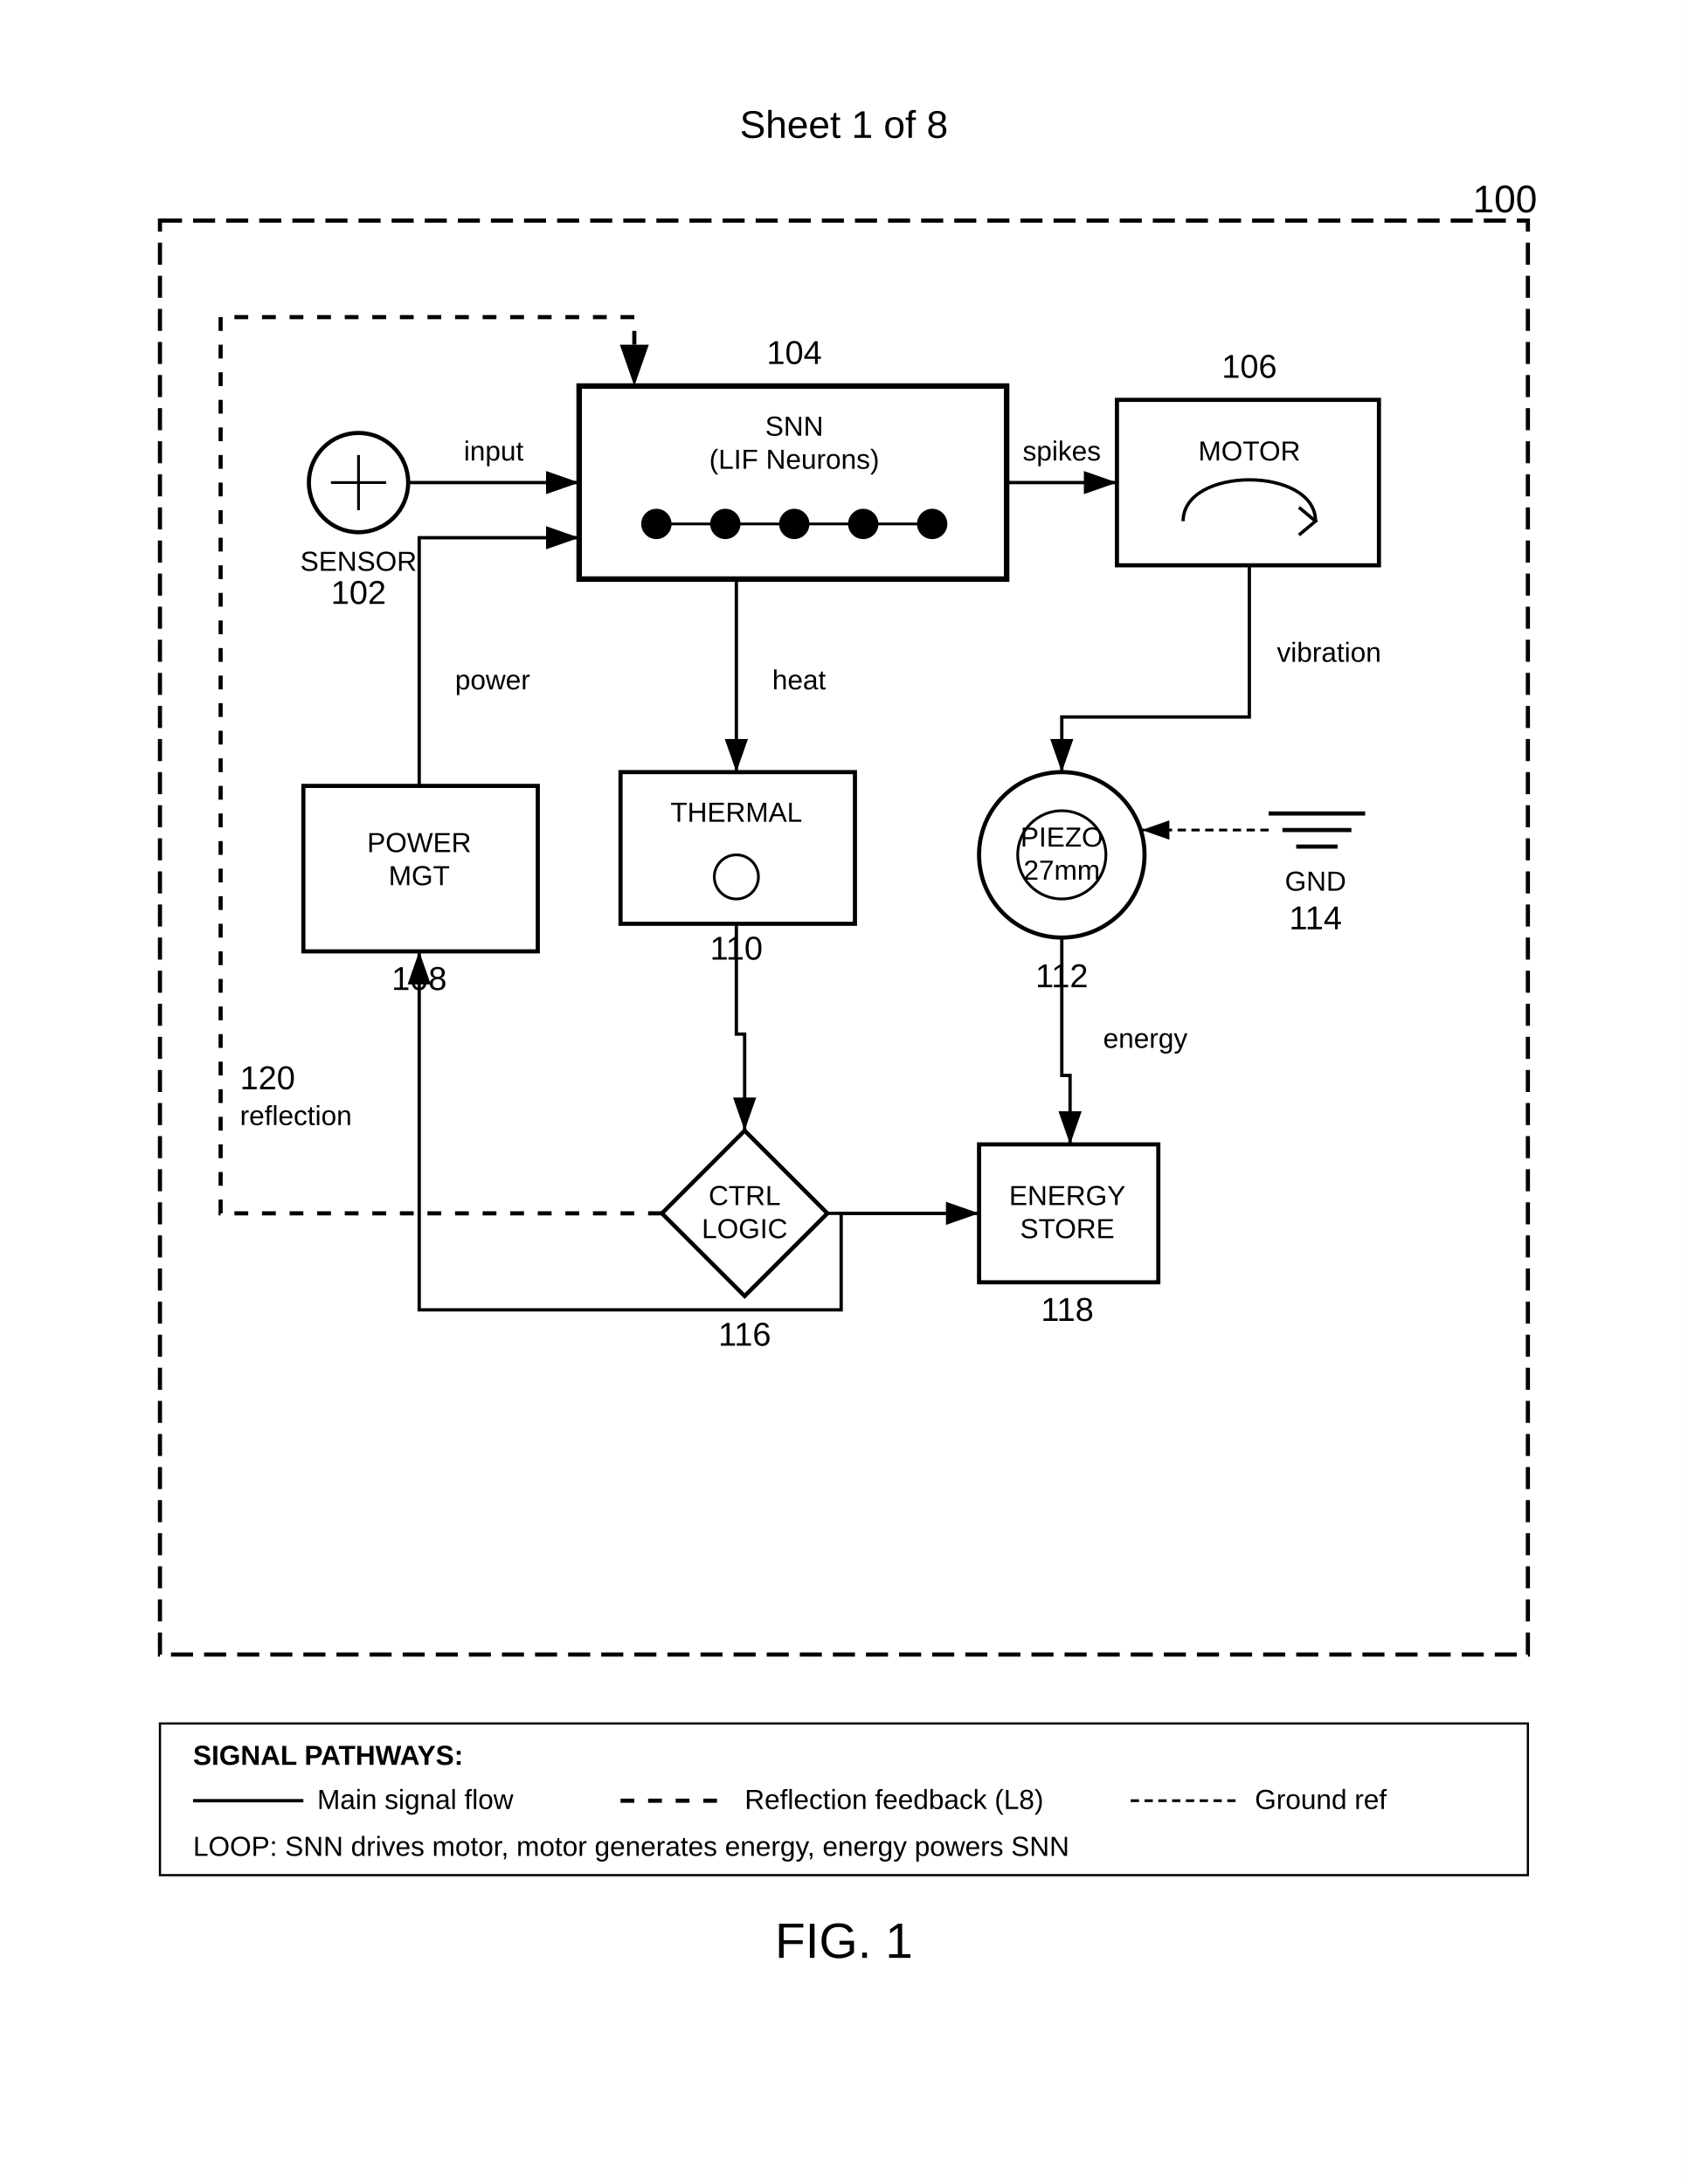
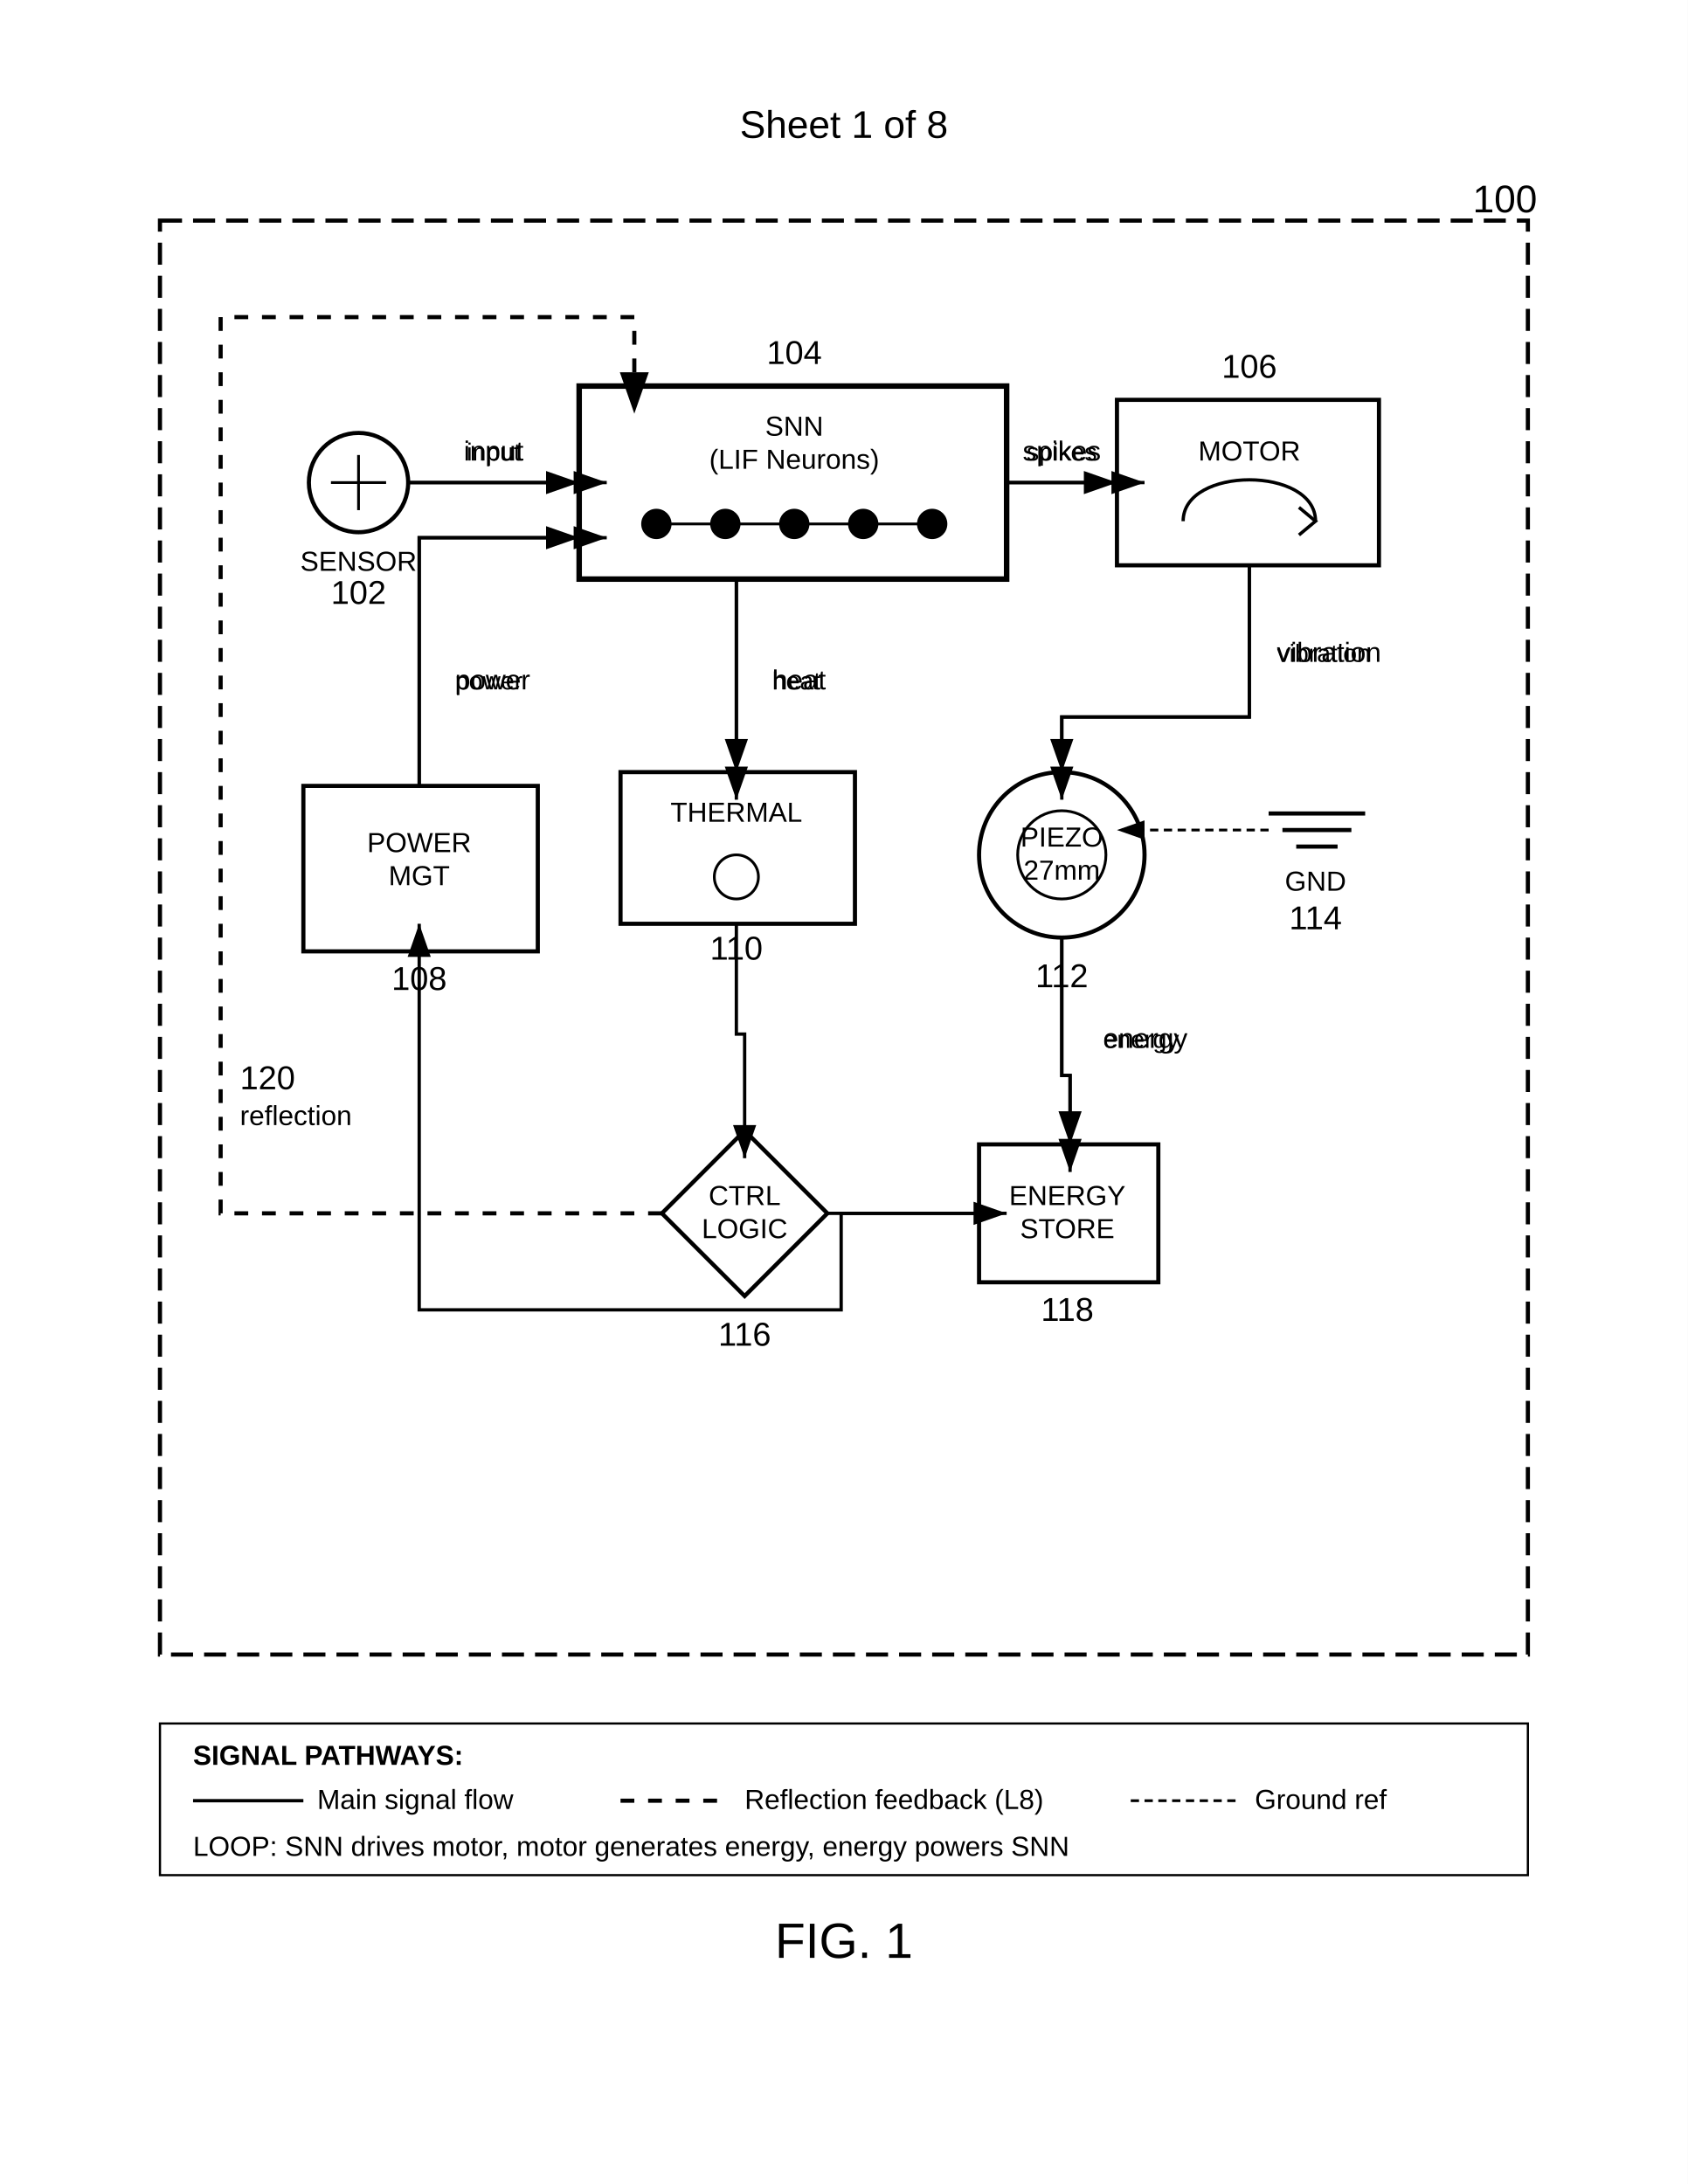
<svg xmlns="http://www.w3.org/2000/svg" width="612" height="792" viewBox="0 0 612 792">
  <rect width="100%" height="100%" fill="#fff" />
  <defs>
    <marker id="arrow" markerWidth="10" markerHeight="7" refX="10" refY="3.5" orient="auto">
      <polygon points="0 0, 10 3.5, 0 7" fill="#000" />
    </marker>
  </defs>
  <text x="306" y="50" font-family="Arial" font-size="14" text-anchor="middle" fill="#000">Sheet 1 of 8</text>
  <rect x="58" y="80" width="496" height="520" fill="none" stroke="#000" stroke-width="1.5" stroke-dasharray="8,4" />
  <text x="534" y="77" font-family="Arial" font-size="14" fill="#000">100</text>
  <g transform="translate(130 175)">
    <circle cx="0" cy="0" r="18" fill="none" stroke="#000" stroke-width="1.5" />
    <path d="M-10 0h20M0-10v20" stroke="#000" stroke-width="1" />
    <text x="0" y="32" font-family="Arial" font-size="10" text-anchor="middle" fill="#000">SENSOR</text>
    <text x="0" y="44" font-family="Arial" font-size="12" text-anchor="middle" fill="#000">102</text>
  </g>
  <g transform="translate(210 140)">
    <rect width="155" height="70" fill="none" stroke="#000" stroke-width="2" />
    <text x="78" y="18" font-family="Arial" font-size="10" text-anchor="middle" fill="#000">SNN</text>
    <text x="78" y="30" font-family="Arial" font-size="10" text-anchor="middle" fill="#000">(LIF Neurons)</text>
    <circle cx="28" cy="50" r="5" fill="#000" stroke="#000" />
    <circle cx="53" cy="50" r="5" fill="#000" stroke="#000" />
    <circle cx="78" cy="50" r="5" fill="#000" stroke="#000" />
    <circle cx="103" cy="50" r="5" fill="#000" stroke="#000" />
    <circle cx="128" cy="50" r="5" fill="#000" stroke="#000" />
    <path d="M33 50l15 0M58 50l15 0M83 50l15 0M108 50l15 0" stroke="#000" stroke-width="1" />
    <text x="78" y="-8" font-family="Arial" font-size="12" text-anchor="middle" fill="#000">104</text>
  </g>
  <g transform="translate(405 145)">
    <rect width="95" height="60" fill="none" stroke="#000" stroke-width="1.5" />
    <text x="48" y="22" font-family="Arial" font-size="10" text-anchor="middle" fill="#000">MOTOR</text>
    <path d="M24 44c0-20 48-20 48 0" fill="none" stroke="#000" stroke-width="1.2" />
    <path d="M66 39l6 5-6 5" fill="none" stroke="#000" stroke-width="1.2" />
    <text x="48" y="-8" font-family="Arial" font-size="12" text-anchor="middle" fill="#000">106</text>
  </g>
  <g transform="translate(110 285)">
    <rect width="85" height="60" fill="none" stroke="#000" stroke-width="1.5" />
    <text x="42" y="24" font-family="Arial" font-size="10" text-anchor="middle" fill="#000">POWER</text>
    <text x="42" y="36" font-family="Arial" font-size="10" text-anchor="middle" fill="#000">MGT</text>
    <text x="42" y="74" font-family="Arial" font-size="12" text-anchor="middle" fill="#000">108</text>
  </g>
  <g transform="translate(225 280)">
    <rect width="85" height="55" fill="none" stroke="#000" stroke-width="1.5" />
    <text x="42" y="18" font-family="Arial" font-size="10" text-anchor="middle" fill="#000">THERMAL</text>
    <circle cx="42" cy="38" r="8" stroke="#000" fill="none" />
    <text x="42" y="68" font-family="Arial" font-size="12" text-anchor="middle" fill="#000">110</text>
  </g>
  <g transform="translate(385 310)">
    <circle cx="0" cy="0" r="30" fill="none" stroke="#000" stroke-width="1.5" />
    <circle cx="0" cy="0" r="16" fill="none" stroke="#000" stroke-width="1" />
    <text x="0" y="-3" font-family="Arial" font-size="10" text-anchor="middle" fill="#000">PIEZO</text>
    <text x="0" y="9" font-family="Arial" font-size="10" text-anchor="middle" fill="#000">27mm</text>
    <text x="0" y="48" font-family="Arial" font-size="12" text-anchor="middle" fill="#000">112</text>
  </g>
  <g transform="translate(460 295)">
    <path d="M0 0h35M5 6h25M10 12h15" stroke="#000" stroke-width="1.5" />
    <text x="17" y="28" font-family="Arial" font-size="10" text-anchor="middle" fill="#000">GND</text>
    <text x="17" y="42" font-family="Arial" font-size="12" text-anchor="middle" fill="#000">114</text>
  </g>
  <g transform="translate(270 440)">
    <path d="M0-30l30 30-30 30-30-30z" fill="none" stroke="#000" stroke-width="1.5" />
    <text x="0" y="-3" font-family="Arial" font-size="10" text-anchor="middle" fill="#000">CTRL</text>
    <text x="0" y="9" font-family="Arial" font-size="10" text-anchor="middle" fill="#000">LOGIC</text>
    <text x="0" y="48" font-family="Arial" font-size="12" text-anchor="middle" fill="#000">116</text>
  </g>
  <g transform="translate(355 415)">
    <rect width="65" height="50" fill="none" stroke="#000" stroke-width="1.5" />
    <text x="32" y="22" font-family="Arial" font-size="10" text-anchor="middle" fill="#000">ENERGY</text>
    <text x="32" y="34" font-family="Arial" font-size="10" text-anchor="middle" fill="#000">STORE</text>
    <text x="32" y="64" font-family="Arial" font-size="12" text-anchor="middle" fill="#000">118</text>
  </g>
+   <path d="M148 175h72" stroke="#000" stroke-width="1.2" fill="none" marker-end="url(#arrow)" />
+   <text x="179" y="167" font-family="Arial" font-size="9" text-anchor="middle" fill="#000">input</text>
+   <path d="M365 175h50" stroke="#000" stroke-width="1.2" fill="none" marker-end="url(#arrow)" />
+   <text x="385" y="167" font-family="Arial" font-size="9" text-anchor="middle" fill="#000">spikes</text>
+   <path d="M453 205v55h-68v30" stroke="#000" stroke-width="1.2" fill="none" marker-end="url(#arrow)" />
+   <text x="463" y="240" font-family="Arial" font-size="9" fill="#000">vibration</text>
+   <path d="M267 210v80" stroke="#000" stroke-width="1.2" fill="none" marker-end="url(#arrow)" />
+   <text x="280" y="250" font-family="Arial" font-size="9" fill="#000">heat</text>
  <path d="M148 175h62" stroke="#000" stroke-width="1.2" fill="none" marker-end="url(#arrow)" />
  <text x="179" y="167" font-family="Arial" font-size="10" text-anchor="middle" fill="#000">input</text>
  <path d="M365 175h40" stroke="#000" stroke-width="1.2" fill="none" marker-end="url(#arrow)" />
  <text x="385" y="167" font-family="Arial" font-size="10" text-anchor="middle" fill="#000">spikes</text>
  <path d="M453 205v55h-68v20" stroke="#000" stroke-width="1.2" fill="none" marker-end="url(#arrow)" />
  <text x="463" y="240" font-family="Arial" font-size="10" fill="#000">vibration</text>
  <path d="M267 210v70" stroke="#000" stroke-width="1.2" fill="none" marker-end="url(#arrow)" />
  <text x="280" y="250" font-family="Arial" font-size="10" fill="#000">heat</text>
-   <path d="M267 335v40h3v35" stroke="#000" stroke-width="1.2" fill="none" marker-end="url(#arrow)" />
+   <path d="M267 335v40h3v45" stroke="#000" stroke-width="1.2" fill="none" marker-end="url(#arrow)" />
+   <path d="M385 340v50h3v35" stroke="#000" stroke-width="1.2" fill="none" marker-end="url(#arrow)" />
+   <text x="400" y="380" font-family="Arial" font-size="9" fill="#000">energy</text>
  <path d="M385 340v50h3v25" stroke="#000" stroke-width="1.2" fill="none" marker-end="url(#arrow)" />
  <text x="400" y="380" font-family="Arial" font-size="10" fill="#000">energy</text>
-   <path d="M355 440h-50v35h-153v-130" stroke="#000" stroke-width="1.2" fill="none" marker-end="url(#arrow)" />
+   <path d="M355 440h-50v35h-153v-140" stroke="#000" stroke-width="1.2" fill="none" marker-end="url(#arrow)" />
+   <path d="M152 285v-90h68" stroke="#000" stroke-width="1.2" fill="none" marker-end="url(#arrow)" />
+   <text x="165" y="250" font-family="Arial" font-size="9" fill="#000">power</text>
  <path d="M152 285v-90h58" stroke="#000" stroke-width="1.2" fill="none" marker-end="url(#arrow)" />
  <text x="165" y="250" font-family="Arial" font-size="10" fill="#000">power</text>
-   <path d="M300 440h55" stroke="#000" stroke-width="1.2" fill="none" marker-end="url(#arrow)" />
-   <path d="M460 301h-46" stroke="#000" stroke-width="1" stroke-dasharray="3,2" fill="none" marker-end="url(#arrow)" />
-   <path d="M240 440h-160v-325h150v25" stroke="#000" stroke-width="1.5" stroke-dasharray="5,5" fill="none" marker-end="url(#arrow)" />
+   <path d="M300 440h65" stroke="#000" stroke-width="1.2" fill="none" marker-end="url(#arrow)" />
+   <path d="M460 301h-55" stroke="#000" stroke-width="1" stroke-dasharray="3,2" fill="none" marker-end="url(#arrow)" />
+   <path d="M240 440h-160v-325h150v35" stroke="#000" stroke-width="1.5" stroke-dasharray="5,5" fill="none" marker-end="url(#arrow)" />
  <text x="87" y="395" font-family="Arial" font-size="12" fill="#000">120</text>
  <text x="87" y="408" font-family="Arial" font-size="10" fill="#000">reflection</text>
  <rect x="58" y="625" width="496" height="55" fill="none" stroke="#000" stroke-width="0.8" />
  <text x="70" y="640" font-family="Arial" font-size="10" font-weight="bold" fill="#000">SIGNAL PATHWAYS:</text>
  <path d="M70 653h40" stroke="#000" stroke-width="1.2" />
  <text x="115" y="656" font-family="Arial" font-size="10" fill="#000">Main signal flow</text>
  <path d="M225 653h40" stroke="#000" stroke-width="1.5" stroke-dasharray="5,5" />
  <text x="270" y="656" font-family="Arial" font-size="10" fill="#000">Reflection feedback (L8)</text>
  <path d="M410 653h40" stroke="#000" stroke-width="1" stroke-dasharray="3,2" />
  <text x="455" y="656" font-family="Arial" font-size="10" fill="#000">Ground ref</text>
  <text x="70" y="673" font-family="Arial" font-size="10" fill="#000">LOOP: SNN drives motor, motor generates energy, energy powers SNN</text>
  <text x="306" y="710" font-family="Arial" font-size="18" text-anchor="middle" fill="#000">FIG. 1</text>
</svg>
